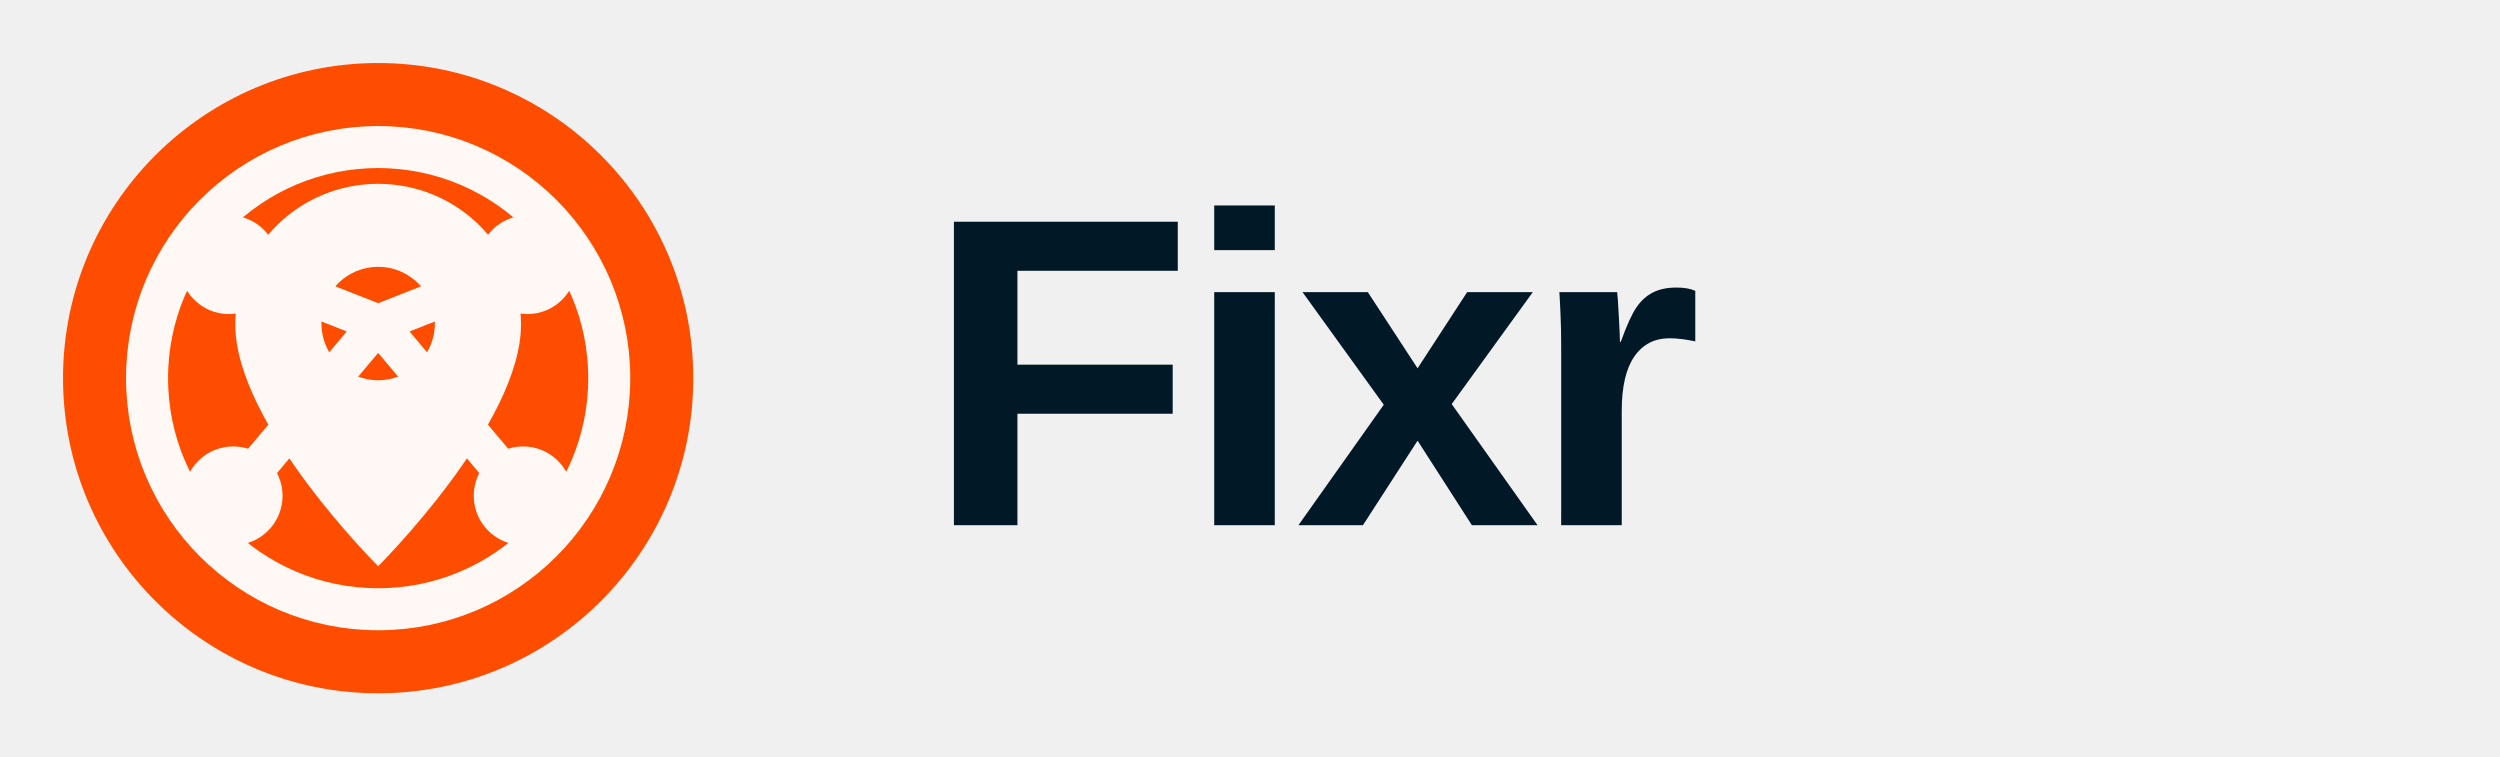
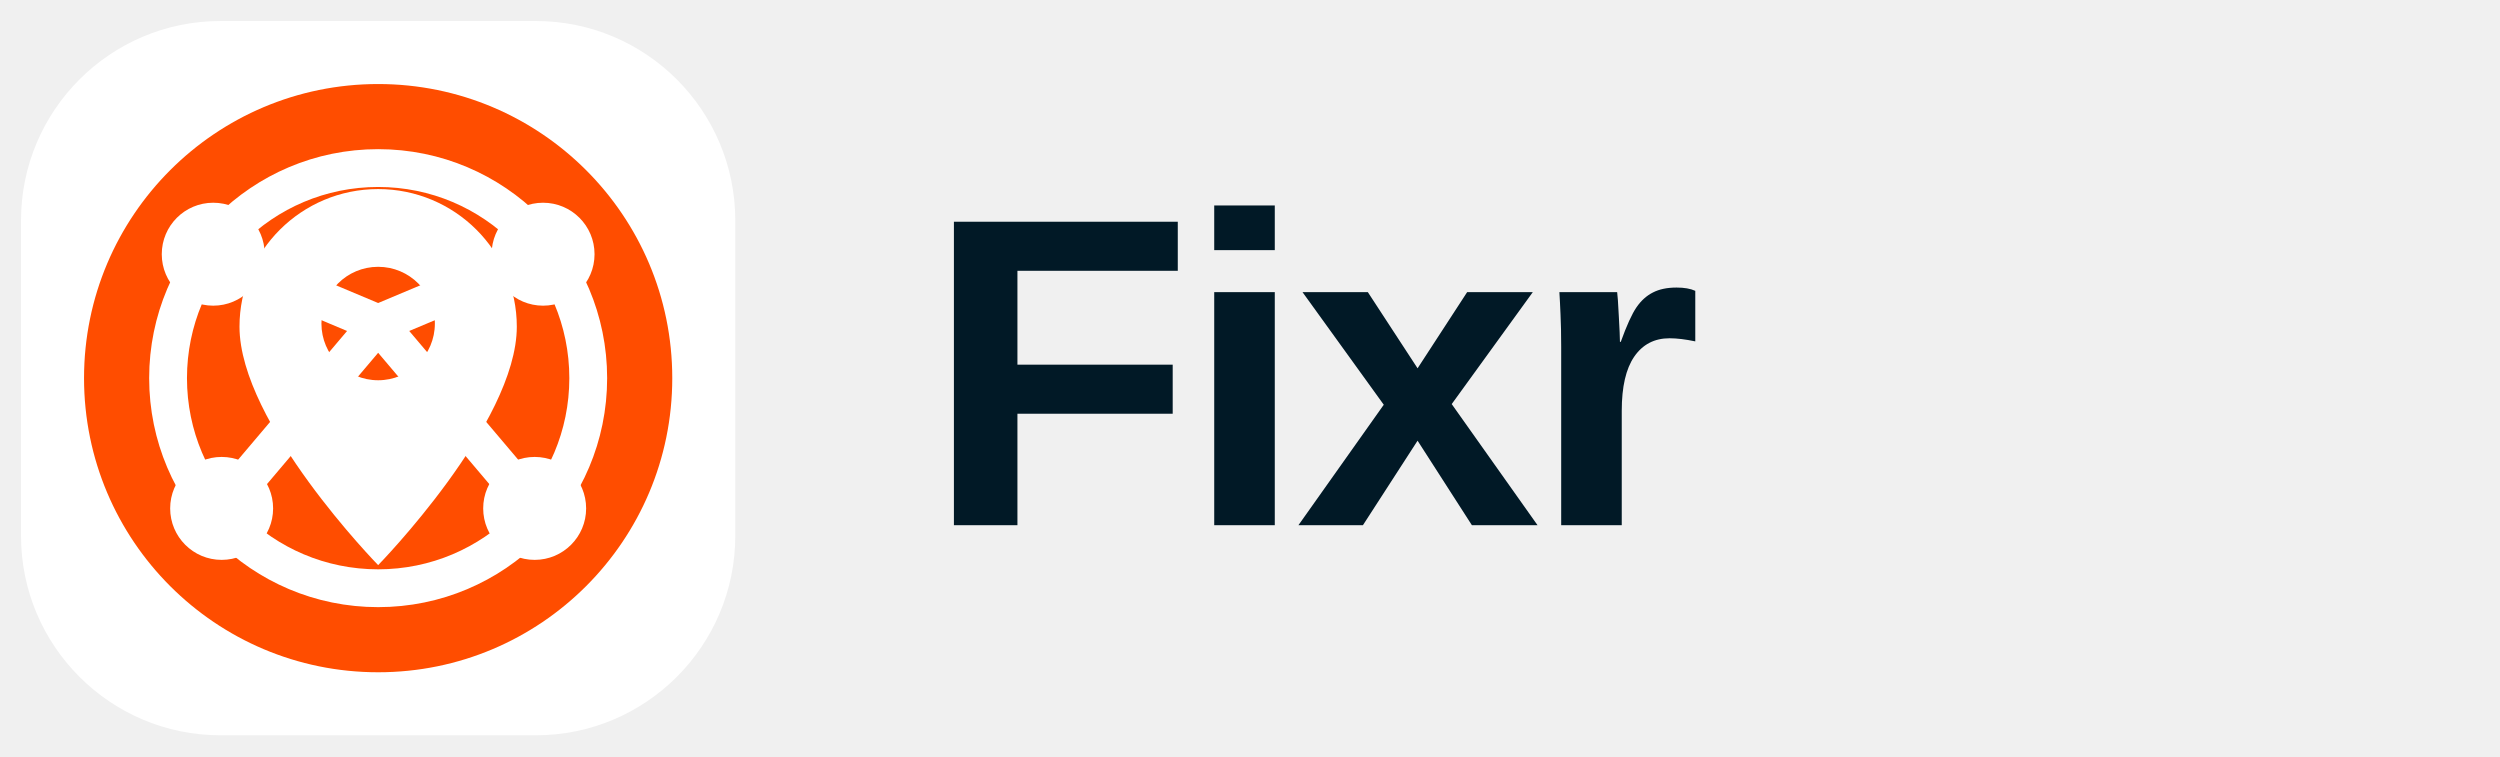
<svg xmlns="http://www.w3.org/2000/svg" width="238" height="72" viewBox="0 0 238 72" fill="none" role="img" aria-label="Fixr">
-   <circle cx="36" cy="36" r="30" fill="#ff4d00" />
-   <circle cx="36" cy="36" r="22" stroke="#fff8f5" stroke-width="4" />
-   <path d="M36 17.5c-7.5 0-13.6 6-13.6 13.4 0 9.5 13.6 23 13.6 23s13.6-13.5 13.6-23c0-7.4-6.1-13.4-13.6-13.4Z" fill="#fff8f5" />
+   <rect x="2" y="2" width="68" height="68" rx="19" fill="#ffffff" />
+   <circle cx="36" cy="36" r="28" fill="#ff4d00" />
+   <circle cx="36" cy="36" r="20" stroke="#ffffff" stroke-width="3.6" />
+   <path d="M36 18c-7.3 0-13.2 5.9-13.2 13.1 0 9.2 13.2 22.7 13.2 22.7s13.2-13.5 13.2-22.7C49.2 23.9 43.3 18 36 18Z" fill="#ffffff" />
  <circle cx="36" cy="30.8" r="5.4" fill="#ff4d00" />
-   <path d="M21.8 25.2 36 30.8l14.2-5.6M22.2 47.2 36 30.8l13.8 16.4" stroke="#fff8f5" stroke-width="3.6" stroke-linecap="round" stroke-linejoin="round" />
-   <circle cx="21.8" cy="25.2" r="4.7" fill="#fff8f5" />
-   <circle cx="50.2" cy="25.2" r="4.7" fill="#fff8f5" />
-   <circle cx="22.2" cy="47.2" r="4.7" fill="#fff8f5" />
-   <circle cx="49.8" cy="47.2" r="4.7" fill="#fff8f5" />
+   <path d="M20.3 24.2 36 30.8l15.7-6.6M21.1 48.4 36 30.8l14.9 17.6" stroke="#ffffff" stroke-width="3.6" stroke-linecap="round" stroke-linejoin="round" />
+   <circle cx="20.3" cy="24.2" r="4.9" fill="#ffffff" />
+   <circle cx="51.7" cy="24.2" r="4.9" fill="#ffffff" />
+   <circle cx="21.1" cy="48.4" r="4.9" fill="#ffffff" />
+   <circle cx="50.9" cy="48.4" r="4.9" fill="#ffffff" />
  <text x="88" y="50" fill="#011926" font-family="Outfit, Arial, sans-serif" font-size="42" font-weight="900" letter-spacing="-1">Fixr</text>
</svg>
